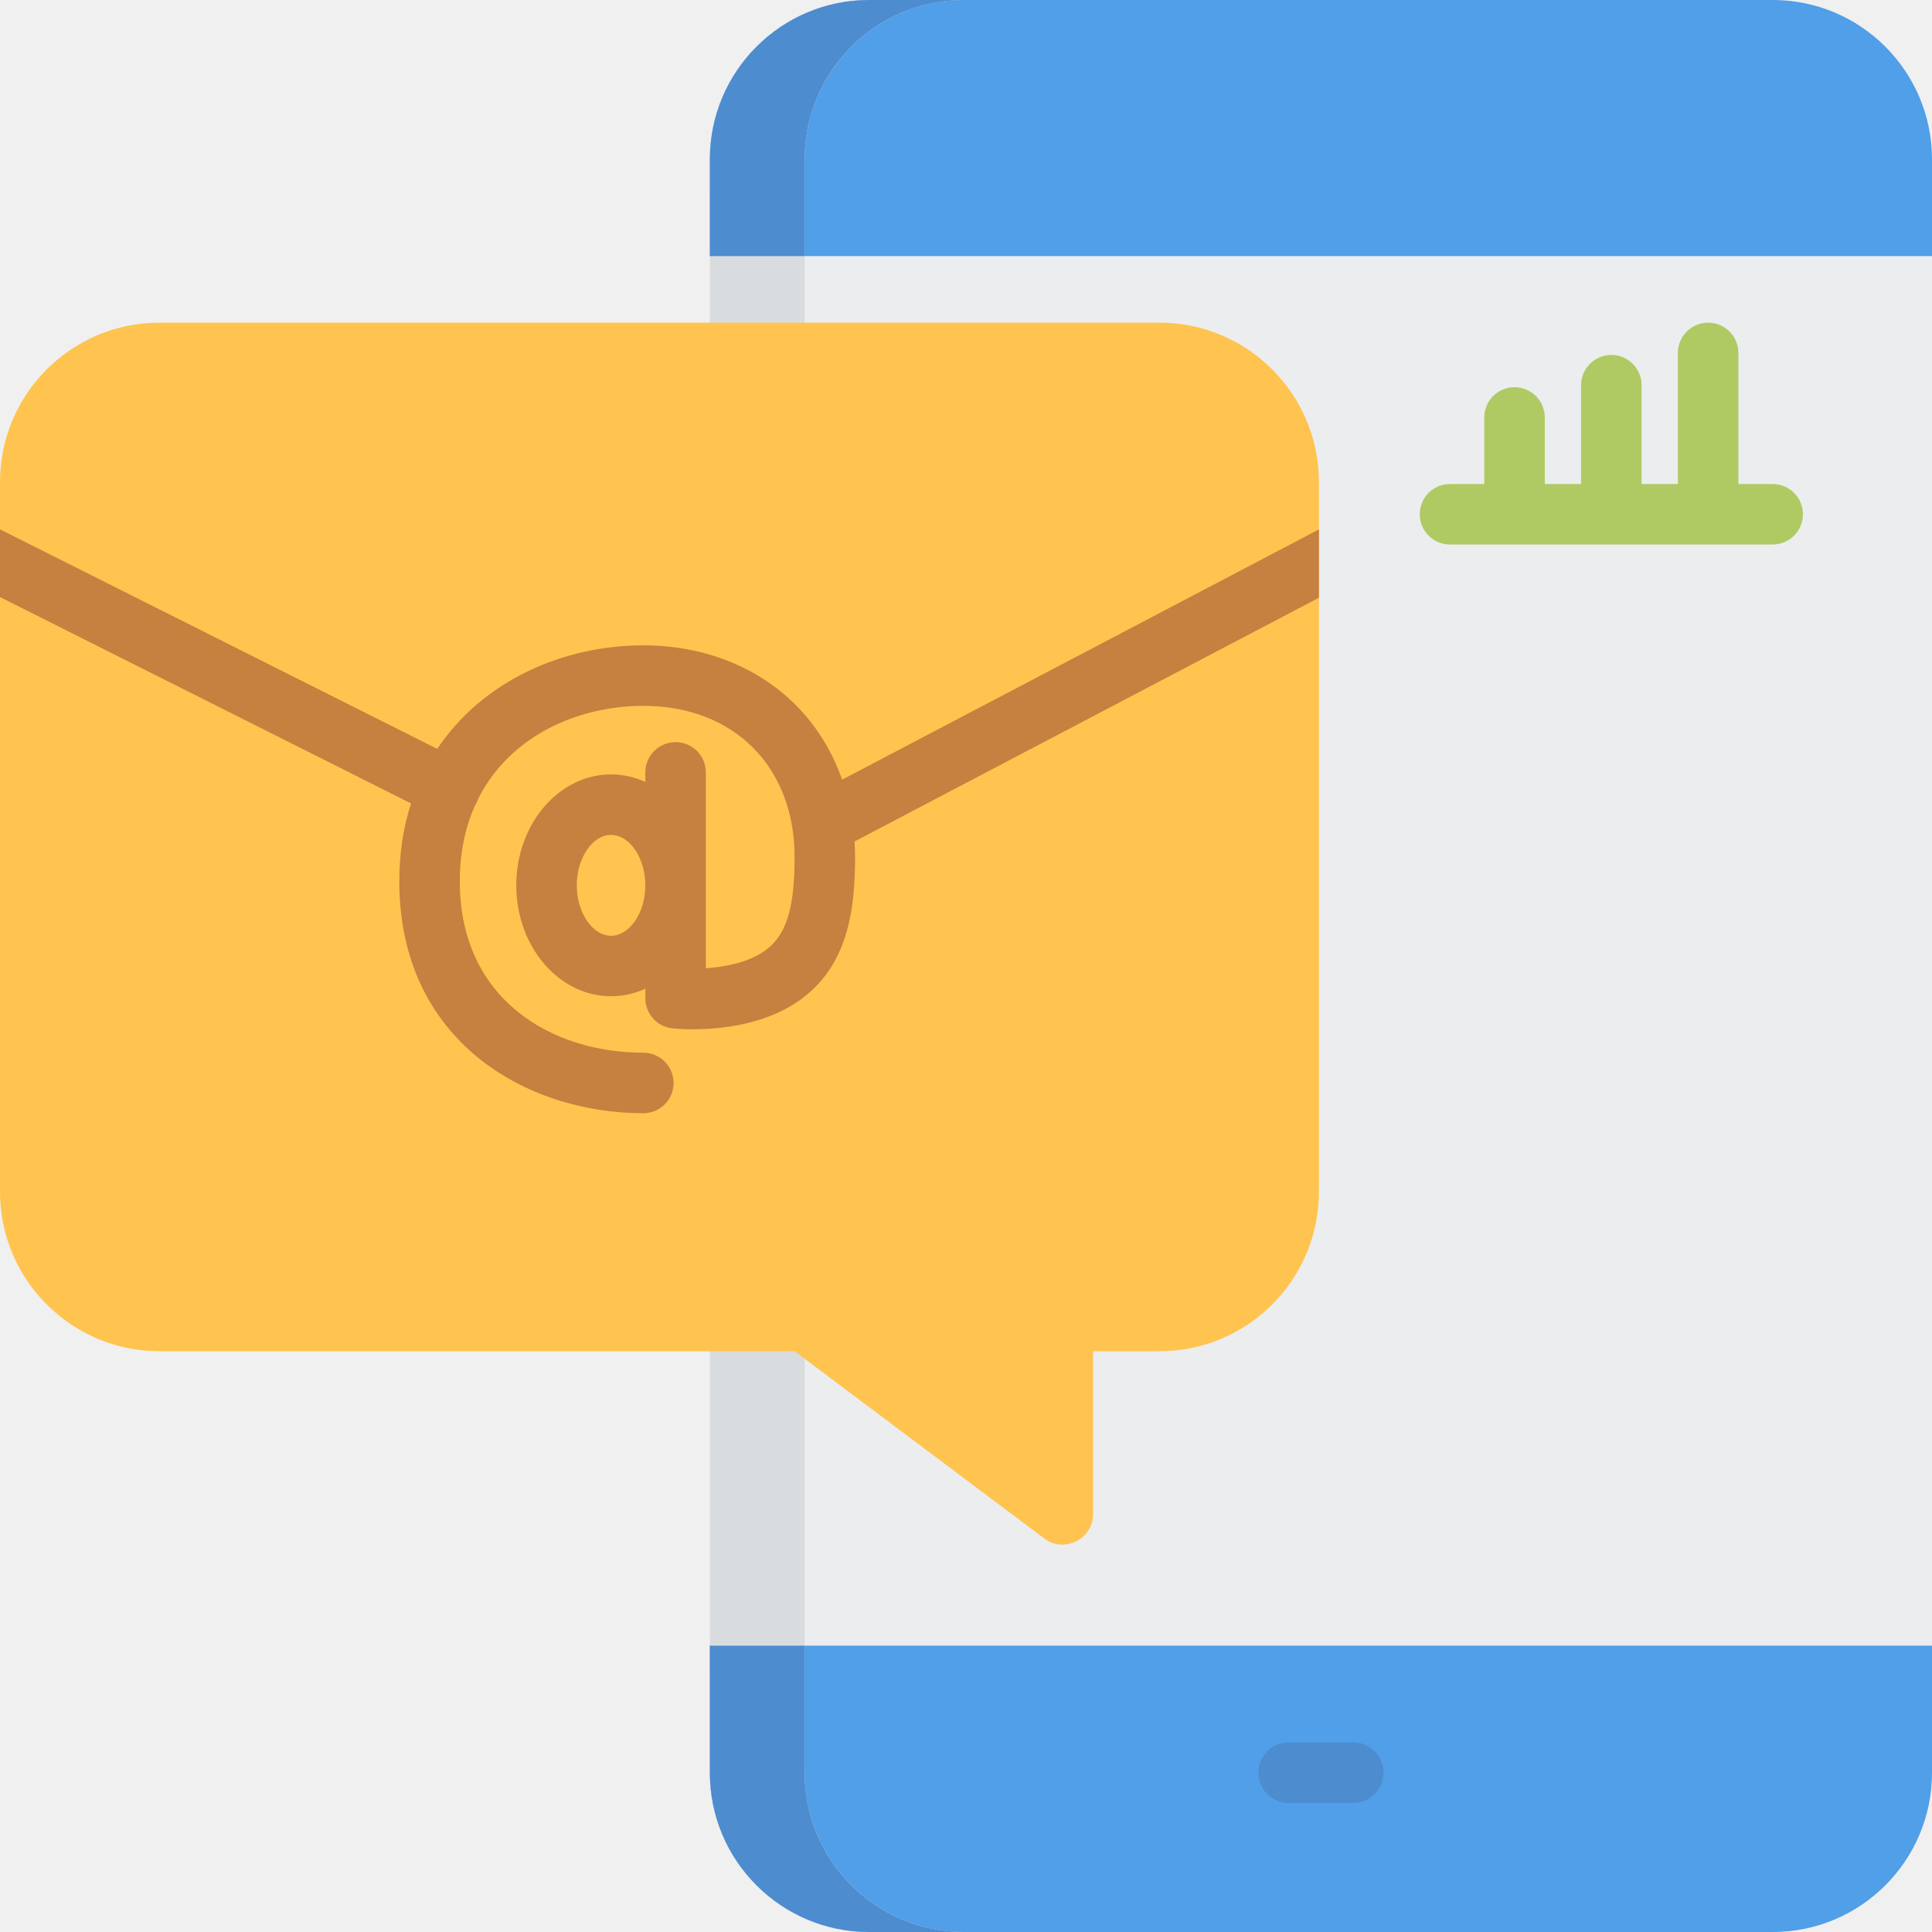
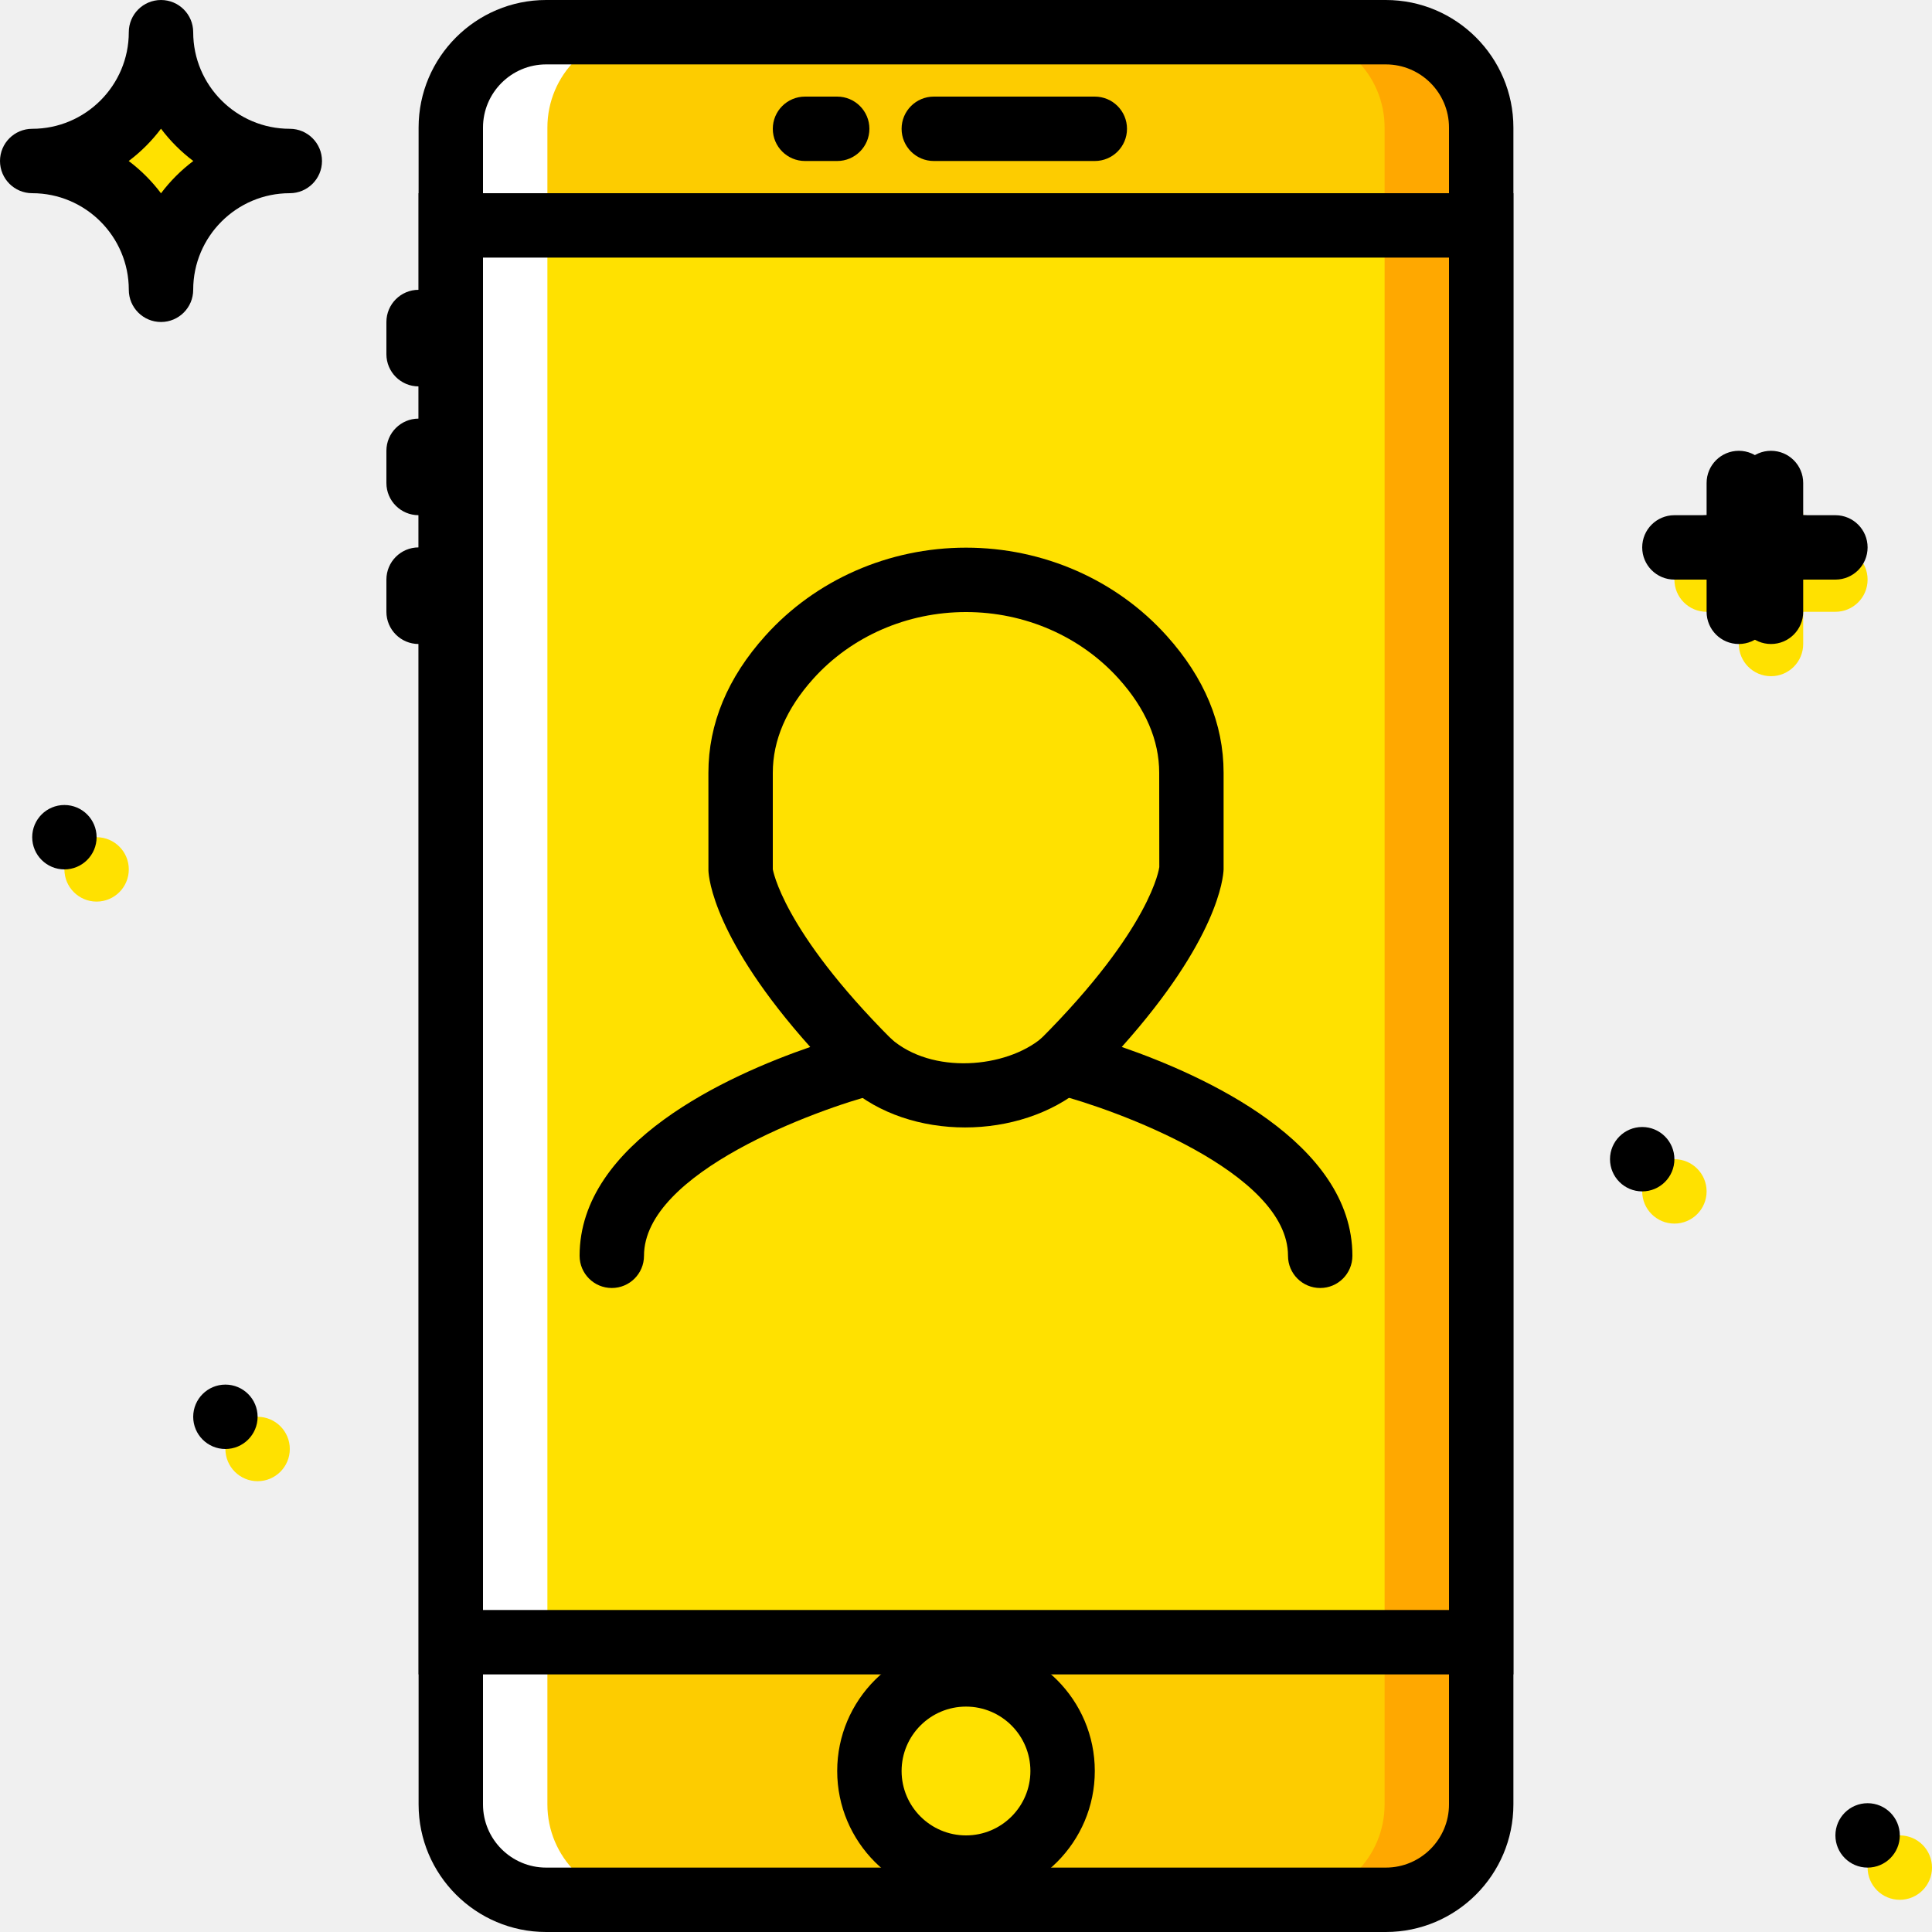
- <svg xmlns="http://www.w3.org/2000/svg" version="1.1" id="Layer_1" viewBox="0 0 512 512" xml:space="preserve">
-   <rect x="188.125" y="50.751" style="fill:#ECEDEF;" width="323.875" height="392.797" />
-   <g>
-     <path style="fill:#509FE8;" d="M512,436.109H188.125v33.67c0,23.318,18.903,42.221,42.221,42.221h239.432   C493.097,512,512,493.097,512,469.779V436.109z" />
-     <path style="fill:#509FE8;" d="M469.779,0H230.347c-23.318,0-42.221,18.903-42.221,42.221v25.653H512V42.221   C512,18.903,493.097,0,469.779,0z" />
+ <svg xmlns="http://www.w3.org/2000/svg" height="800px" width="800px" version="1.1" id="Layer_1" viewBox="0 0 512 512" xml:space="preserve">
+   <g transform="translate(1 1)">
+     <g>
+       <path style="fill:#FFE100;" d="M468.333,178.2c-4.719,0-8.533-3.823-8.533-8.533v-34.133c0-4.71,3.814-8.533,8.533-8.533    c4.719,0,8.533,3.823,8.533,8.533v34.133C476.867,174.377,473.052,178.2,468.333,178.2z" />
+       <path style="fill:#FFE100;" d="M485.4,161.133h-34.133c-4.719,0-8.533-3.823-8.533-8.533s3.814-8.533,8.533-8.533H485.4    c4.719,0,8.533,3.823,8.533,8.533S490.119,161.133,485.4,161.133z" />
+       <path style="fill:#FFE100;" d="M75.8,383c0,4.71-3.823,8.533-8.533,8.533s-8.533-3.823-8.533-8.533s3.823-8.533,8.533-8.533    S75.8,378.29,75.8,383" />
+       <path style="fill:#FFE100;" d="M33.133,229.4c0,4.71-3.823,8.533-8.533,8.533s-8.533-3.823-8.533-8.533s3.823-8.533,8.533-8.533    S33.133,224.69,33.133,229.4" />
+       <path style="fill:#FFE100;" d="M451.267,314.733c0,4.71-3.823,8.533-8.533,8.533s-8.533-3.823-8.533-8.533    s3.823-8.533,8.533-8.533S451.267,310.023,451.267,314.733" />
+       <path style="fill:#FFE100;" d="M511,493.933c0,4.71-3.823,8.533-8.533,8.533s-8.533-3.823-8.533-8.533s3.823-8.533,8.533-8.533    S511,489.223,511,493.933" />
+       <path style="fill:#FFE100;" d="M41.667,7.533c0,18.867-15.266,34.133-34.133,34.133c18.867,0,34.133,15.266,34.133,34.133    c0-18.867,15.266-34.133,34.133-34.133C56.933,41.667,41.667,26.401,41.667,7.533" />
+     </g>
+     <path style="fill:#FDCC00;" d="M366.258,502.467H143.734c-13.952,0-25.267-11.315-25.267-25.276V32.809   c0-13.96,11.315-25.276,25.267-25.276h222.524c13.961,0,25.276,11.315,25.276,25.276v444.382   C391.533,491.152,380.218,502.467,366.258,502.467" />
+     <g>
+       <path style="fill:#FFE100;" d="M280.6,468.333c0,14.14-11.46,25.6-25.6,25.6c-14.14,0-25.6-11.46-25.6-25.6    c0-14.14,11.46-25.6,25.6-25.6C269.14,442.733,280.6,454.194,280.6,468.333" />
+       <polygon style="fill:#FFE100;" points="118.467,434.2 391.533,434.2 391.533,58.733 118.467,58.733   " />
+     </g>
+     <path style="fill:#FFA800;" d="M366.258,7.533h-25.6c13.961,0,25.276,11.315,25.276,25.276v444.382   c0,13.96-11.315,25.276-25.276,25.276h25.6c13.961,0,25.276-11.315,25.276-25.276V32.809   C391.533,18.848,380.218,7.533,366.258,7.533" />
+     <path style="fill:#FFFFFF;" d="M143.742,7.533h25.6c-13.96,0-25.276,11.315-25.276,25.276v444.382   c0,13.96,11.315,25.276,25.276,25.276h-25.6c-13.96,0-25.276-11.315-25.276-25.276V32.809   C118.467,18.848,129.782,7.533,143.742,7.533" />
+     <path d="M366.258,511H143.734c-18.637,0-33.801-15.164-33.801-33.809V32.809C109.933,14.164,125.097-1,143.734-1h222.524   c18.645,0,33.809,15.164,33.809,33.809v444.382C400.067,495.836,384.903,511,366.258,511z M143.734,16.067   c-9.224,0-16.734,7.509-16.734,16.742v444.382c0,9.233,7.509,16.742,16.734,16.742h222.524c9.233,0,16.742-7.509,16.742-16.742   V32.809c0-9.233-7.509-16.742-16.742-16.742H143.734z" />
+     <path d="M400.067,442.733H109.933V50.2h290.133V442.733z M127,425.667h256v-358.4H127V425.667z" />
+     <path d="M289.133,41.667h-42.667c-4.71,0-8.533-3.823-8.533-8.533s3.823-8.533,8.533-8.533h42.667c4.719,0,8.533,3.823,8.533,8.533   S293.852,41.667,289.133,41.667z" />
+     <path d="M220.867,41.667h-8.533c-4.71,0-8.533-3.823-8.533-8.533s3.823-8.533,8.533-8.533h8.533c4.71,0,8.533,3.823,8.533,8.533   S225.577,41.667,220.867,41.667z" />
+     <path d="M109.933,101.4c-4.71,0-8.533-3.823-8.533-8.533v-8.533c0-4.71,3.823-8.533,8.533-8.533c4.71,0,8.533,3.823,8.533,8.533   v8.533C118.467,97.577,114.644,101.4,109.933,101.4z" />
+     <path d="M109.933,135.533c-4.71,0-8.533-3.823-8.533-8.533v-8.533c0-4.71,3.823-8.533,8.533-8.533c4.71,0,8.533,3.823,8.533,8.533   V127C118.467,131.71,114.644,135.533,109.933,135.533z" />
+     <path d="M109.933,169.667c-4.71,0-8.533-3.823-8.533-8.533V152.6c0-4.71,3.823-8.533,8.533-8.533c4.71,0,8.533,3.823,8.533,8.533   v8.533C118.467,165.844,114.644,169.667,109.933,169.667z" />
+     <path d="M255,502.467c-18.824,0-34.133-15.309-34.133-34.133c0-18.824,15.309-34.133,34.133-34.133s34.133,15.309,34.133,34.133   C289.133,487.158,273.824,502.467,255,502.467z M255,451.267c-9.412,0-17.067,7.654-17.067,17.067   c0,9.412,7.654,17.067,17.067,17.067s17.067-7.654,17.067-17.067C272.067,458.921,264.412,451.267,255,451.267z" />
+     <path d="M348.867,340.333c-4.719,0-8.533-3.814-8.533-8.533c0-22.161-45.798-38.835-61.841-42.931   c-2.978-0.759-5.308-3.046-6.127-6.008c-0.811-2.961,0.034-6.127,2.202-8.294c29.662-29.662,31.642-45.628,31.659-45.781   L306.2,203.8c0-8.627-3.601-17.015-10.709-24.909c-10.112-11.238-24.866-17.69-40.491-17.69s-30.379,6.443-40.482,17.681   c-7.108,7.902-10.718,16.282-10.718,24.909v25.6l0,0c0.051,0,2.389,15.932,31.633,45.176c2.167,2.167,3.004,5.333,2.193,8.286   c-0.811,2.961-3.149,5.257-6.11,6.016c-16.043,4.113-61.85,20.83-61.85,42.931c0,4.719-3.823,8.533-8.533,8.533   s-8.533-3.814-8.533-8.533c0-30.046,39.262-47.795,61.124-55.339c-25.48-28.484-26.906-44.783-26.982-46.72l-0.008-25.941   c0-12.979,5.077-25.199,15.095-36.326c13.338-14.831,32.717-23.339,53.171-23.339s39.842,8.508,53.171,23.339   c10.018,11.127,15.095,23.347,15.095,36.318v25.6c-0.085,2.244-1.519,18.568-26.991,47.061   c21.862,7.552,61.124,25.293,61.124,55.339C357.4,336.519,353.586,340.333,348.867,340.333z" />
+     <path d="M254.744,297.786c-11.477,0-22.861-3.601-30.993-10.795c-3.533-3.115-3.866-8.516-0.742-12.041   c3.115-3.533,8.516-3.866,12.04-0.742c10.94,9.668,30.524,7.859,40.064-0.154c3.618-3.029,8.994-2.534,12.023,1.058   c3.021,3.618,2.551,9.003-1.058,12.023C277.613,294.236,266.136,297.786,254.744,297.786z" />
+     <path d="M41.667,84.333c-4.71,0-8.533-3.823-8.533-8.533c0-14.114-11.486-25.6-25.6-25.6C2.823,50.2-1,46.377-1,41.667   s3.823-8.533,8.533-8.533c14.114,0,25.6-11.486,25.6-25.6c0-4.71,3.823-8.533,8.533-8.533S50.2,2.823,50.2,7.533   c0,14.114,11.486,25.6,25.6,25.6c4.71,0,8.533,3.823,8.533,8.533S80.51,50.2,75.8,50.2c-14.114,0-25.6,11.486-25.6,25.6   C50.2,80.51,46.377,84.333,41.667,84.333z M33.108,41.667c3.234,2.432,6.127,5.325,8.559,8.559   c2.432-3.234,5.325-6.127,8.559-8.559c-3.234-2.432-6.127-5.325-8.559-8.559C39.235,36.342,36.342,39.235,33.108,41.667z" />
+     <path d="M459.8,169.667c-4.719,0-8.533-3.823-8.533-8.533V127c0-4.71,3.814-8.533,8.533-8.533s8.533,3.823,8.533,8.533v34.133   C468.333,165.844,464.519,169.667,459.8,169.667z" />
+     <path d="M476.867,152.6h-34.133c-4.719,0-8.533-3.823-8.533-8.533c0-4.71,3.814-8.533,8.533-8.533h34.133   c4.719,0,8.533,3.823,8.533,8.533C485.4,148.777,481.586,152.6,476.867,152.6z" />
+     <path d="M468.333,169.667c-4.719,0-8.533-3.823-8.533-8.533V127c0-4.71,3.814-8.533,8.533-8.533c4.719,0,8.533,3.823,8.533,8.533   v34.133C476.867,165.844,473.052,169.667,468.333,169.667z" />
+     <path d="M485.4,152.6h-34.133c-4.719,0-8.533-3.823-8.533-8.533c0-4.71,3.814-8.533,8.533-8.533H485.4   c4.719,0,8.533,3.823,8.533,8.533C493.933,148.777,490.119,152.6,485.4,152.6z" />
+     <path d="M67.267,374.467c0,4.71-3.823,8.533-8.533,8.533s-8.533-3.823-8.533-8.533s3.823-8.533,8.533-8.533   S67.267,369.756,67.267,374.467" />
+     <path d="M24.6,220.867c0,4.71-3.823,8.533-8.533,8.533s-8.533-3.823-8.533-8.533s3.823-8.533,8.533-8.533   S24.6,216.156,24.6,220.867" />
+     <path d="M442.733,306.2c0,4.71-3.823,8.533-8.533,8.533s-8.533-3.823-8.533-8.533s3.823-8.533,8.533-8.533   S442.733,301.49,442.733,306.2" />
+     <path d="M502.467,485.4c0,4.71-3.823,8.533-8.533,8.533s-8.533-3.823-8.533-8.533s3.823-8.533,8.533-8.533   S502.467,480.69,502.467,485.4" />
  </g>
-   <path style="fill:#D9DCDF;" d="M213.244,469.779V42.221C213.244,18.941,232.185,0,255.466,0h-25.119  c-23.281,0-42.221,18.941-42.221,42.221v427.557c0,23.28,18.941,42.221,42.221,42.221h25.119  C232.185,512,213.244,493.059,213.244,469.779z" />
-   <g>
-     <path style="fill:#4D8CCF;" d="M213.244,469.779v-33.67h-25.119v33.67c0,23.318,18.903,42.221,42.221,42.221h25.119   C232.148,512,213.244,493.097,213.244,469.779z" />
-     <path style="fill:#4D8CCF;" d="M255.466,0h-25.119c-23.318,0-42.221,18.903-42.221,42.221v25.653h25.119V42.221   C213.244,18.903,232.148,0,255.466,0z" />
-     <path style="fill:#4D8CCF;" d="M358.614,477.795h-17.102c-4.427,0-8.017-3.588-8.017-8.017s3.589-8.017,8.017-8.017h17.102   c4.427,0,8.017,3.588,8.017,8.017S363.041,477.795,358.614,477.795z" />
-   </g>
-   <g>
-     <path style="fill:#FFC44F;" d="M307.307,85.511H42.221C18.941,85.511,0,104.452,0,127.733v188.125   c0,23.281,18.941,42.221,42.221,42.221h168.351l66.271,49.704c5.192,3.893,12.827,0.049,12.827-6.413v-43.29h17.637   c23.281,0,42.221-18.941,42.221-42.221V127.733C349.528,104.452,330.587,85.511,307.307,85.511z" />
-     <path style="fill:#FFC44F;" d="M161.937,221.261c-4.924,0-9.086,6.119-9.086,13.361s4.161,13.361,9.086,13.361   c4.924,0,9.086-6.119,9.086-13.361S166.862,221.261,161.937,221.261z" />
-   </g>
-   <path style="fill:#C6803F;" d="M223.179,206.615c-2.663-7.547-6.824-14.3-12.345-19.819c-10.172-10.172-24.499-15.773-40.345-15.773  c-21.176,0-42.518,9.33-54.617,27.437L0,140.287v17.94l108.923,54.686c-1.996,6.212-3.103,13.093-3.103,20.64  c0,42.229,33.522,61.461,64.668,61.461c4.427,0,8.017-3.588,8.017-8.017s-3.589-8.017-8.017-8.017  c-24.208,0-48.635-14.047-48.635-45.428c0-7.679,1.469-14.341,4.006-20.049c0.177-0.268,0.348-0.543,0.495-0.839  c0.189-0.381,0.336-0.771,0.461-1.164c8.488-16.66,26.551-24.445,43.673-24.445c23.975,0,40.084,16.108,40.084,40.084  c0,14.027-2.31,21.057-8.238,25.074c-4.304,2.916-10.361,4.044-15.278,4.388v-51.909c0-4.428-3.589-8.017-8.017-8.017  s-8.017,3.588-8.017,8.017v2.532c-2.82-1.285-5.882-1.998-9.086-1.998c-13.851,0-25.119,13.187-25.119,29.395  s11.268,29.395,25.119,29.395c3.203,0,6.266-0.713,9.086-1.998v2.532c0,4.099,3.092,7.538,7.169,7.972  c2.012,0.214,20.04,1.836,33.136-7.035c13.463-9.121,15.278-24.503,15.278-38.348c0-1.394-0.059-2.772-0.145-4.14l123.068-64.594  v-18.107L223.179,206.615z M161.937,247.983c-4.924,0-9.086-6.119-9.086-13.361s4.161-13.361,9.086-13.361  c4.924,0,9.086,6.119,9.086,13.361S166.862,247.983,161.937,247.983z" />
-   <path style="fill:#AFCA62;" d="M469.779,128.267h-9.086V93.528c0-4.428-3.589-8.017-8.017-8.017c-4.427,0-8.017,3.588-8.017,8.017  v34.739h-9.647c0.012-0.177,0.027-0.354,0.027-0.534v-25.653c0-4.428-3.589-8.017-8.017-8.017c-4.427,0-8.017,3.588-8.017,8.017  v25.653c0,0.181,0.015,0.357,0.027,0.534h-9.647V110.63c0-4.428-3.589-8.017-8.017-8.017c-4.427,0-8.017,3.588-8.017,8.017v17.637  h-9.086c-4.427,0-8.017,3.588-8.017,8.017c0,4.428,3.589,8.017,8.017,8.017h85.511c4.427,0,8.017-3.588,8.017-8.017  C477.795,131.855,474.206,128.267,469.779,128.267z" />
</svg>
